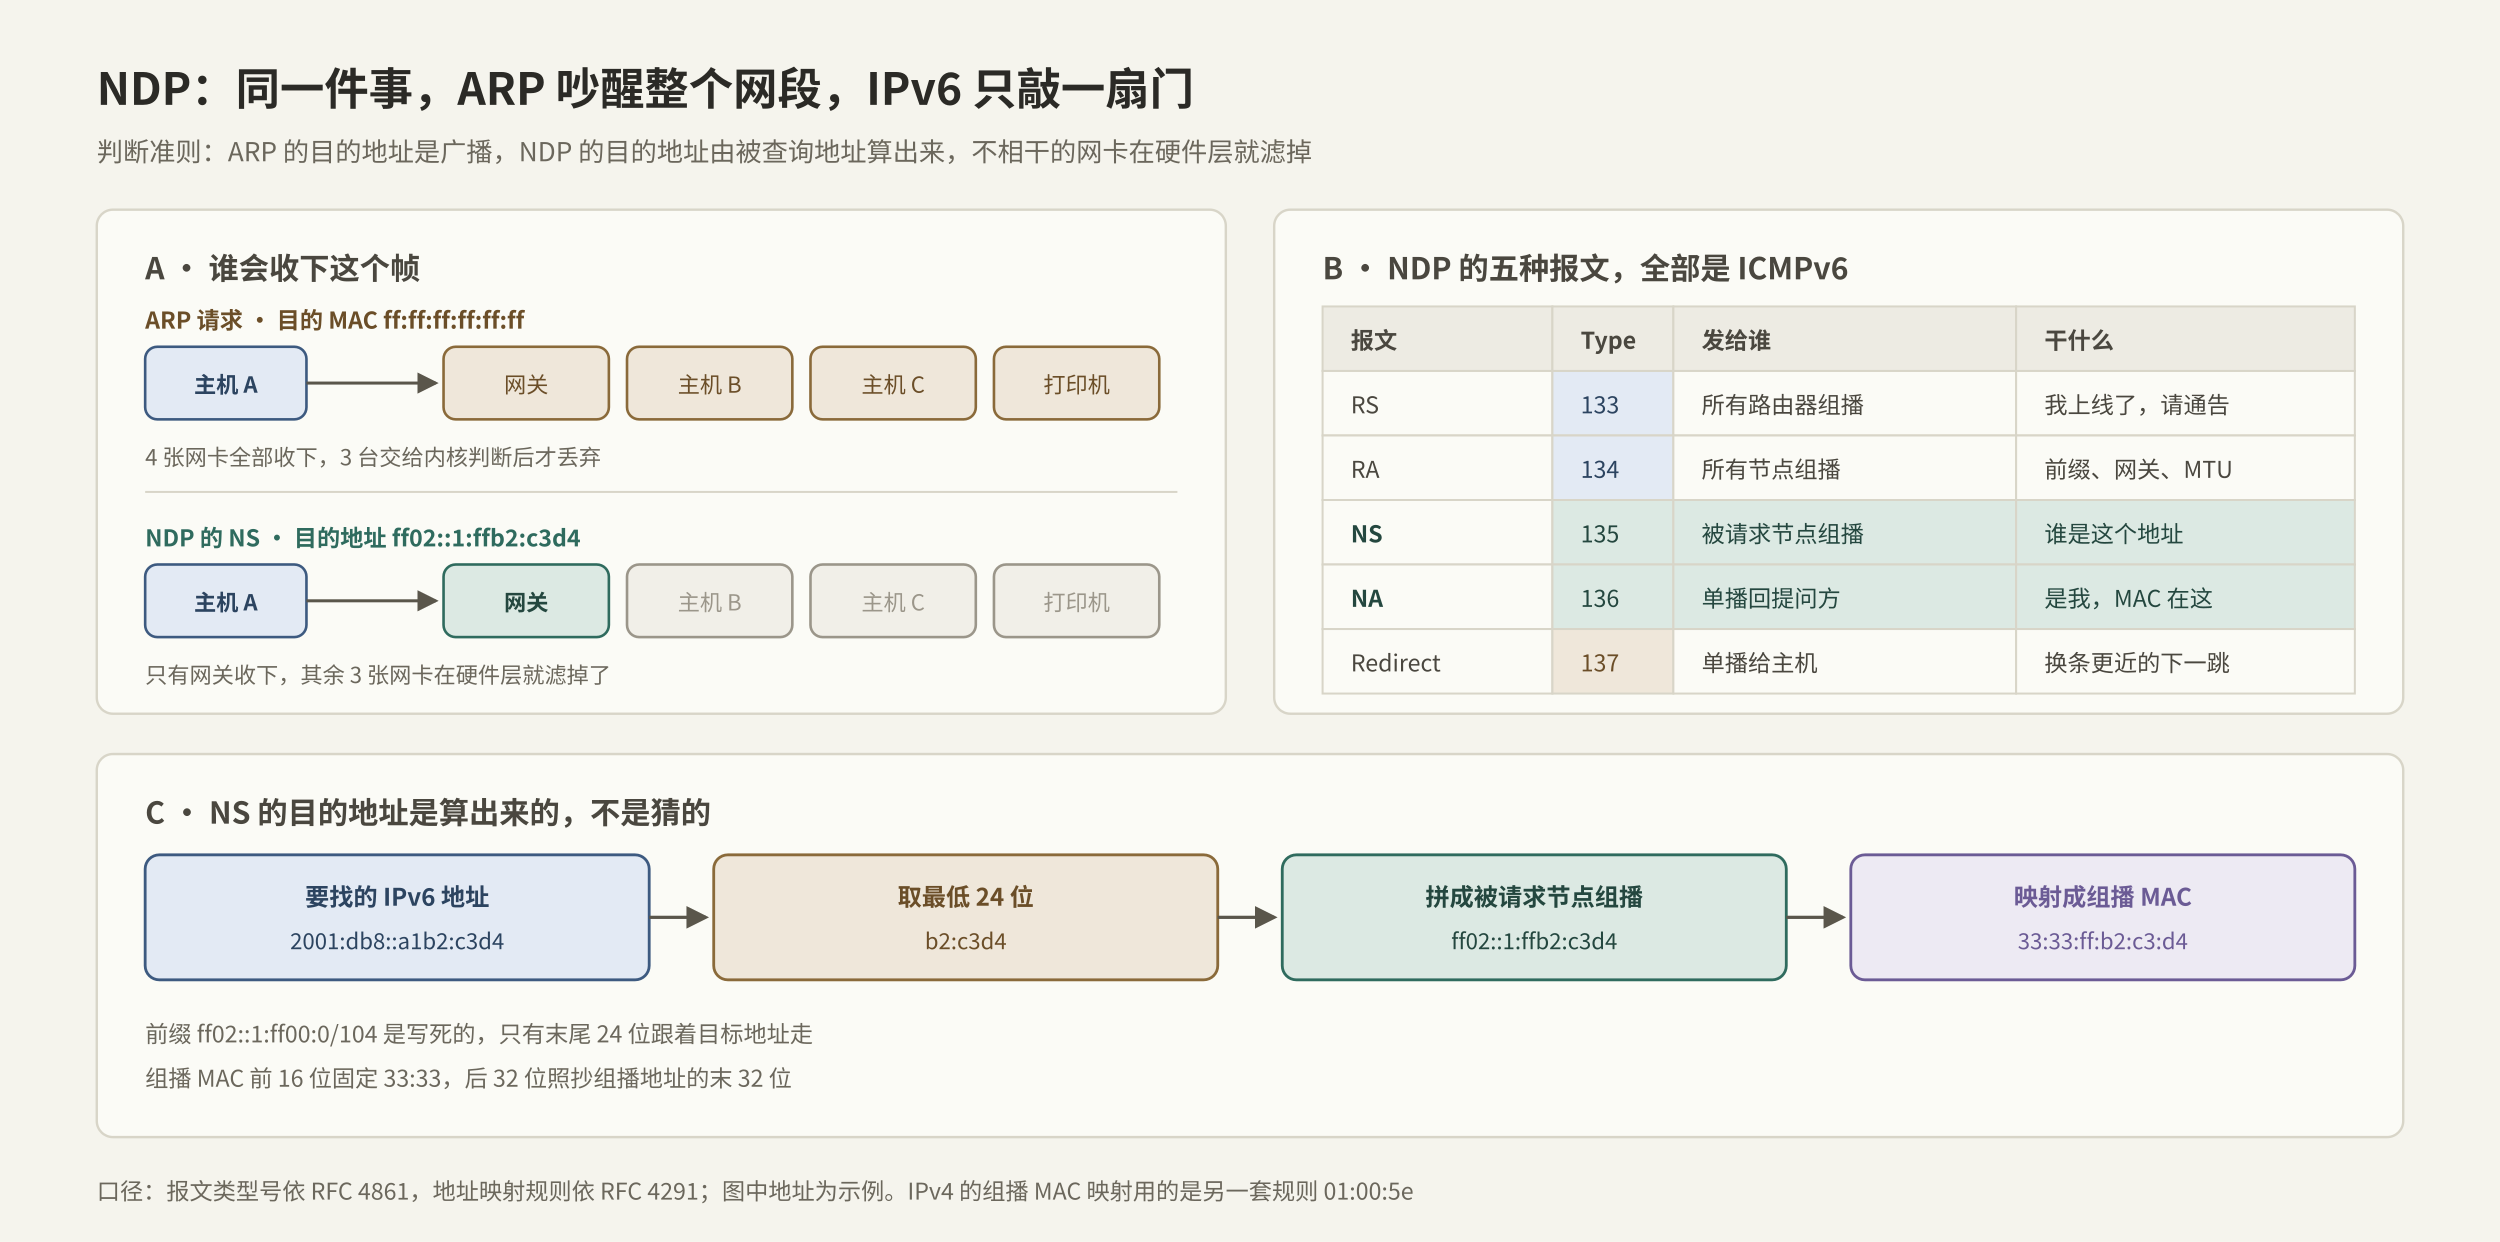
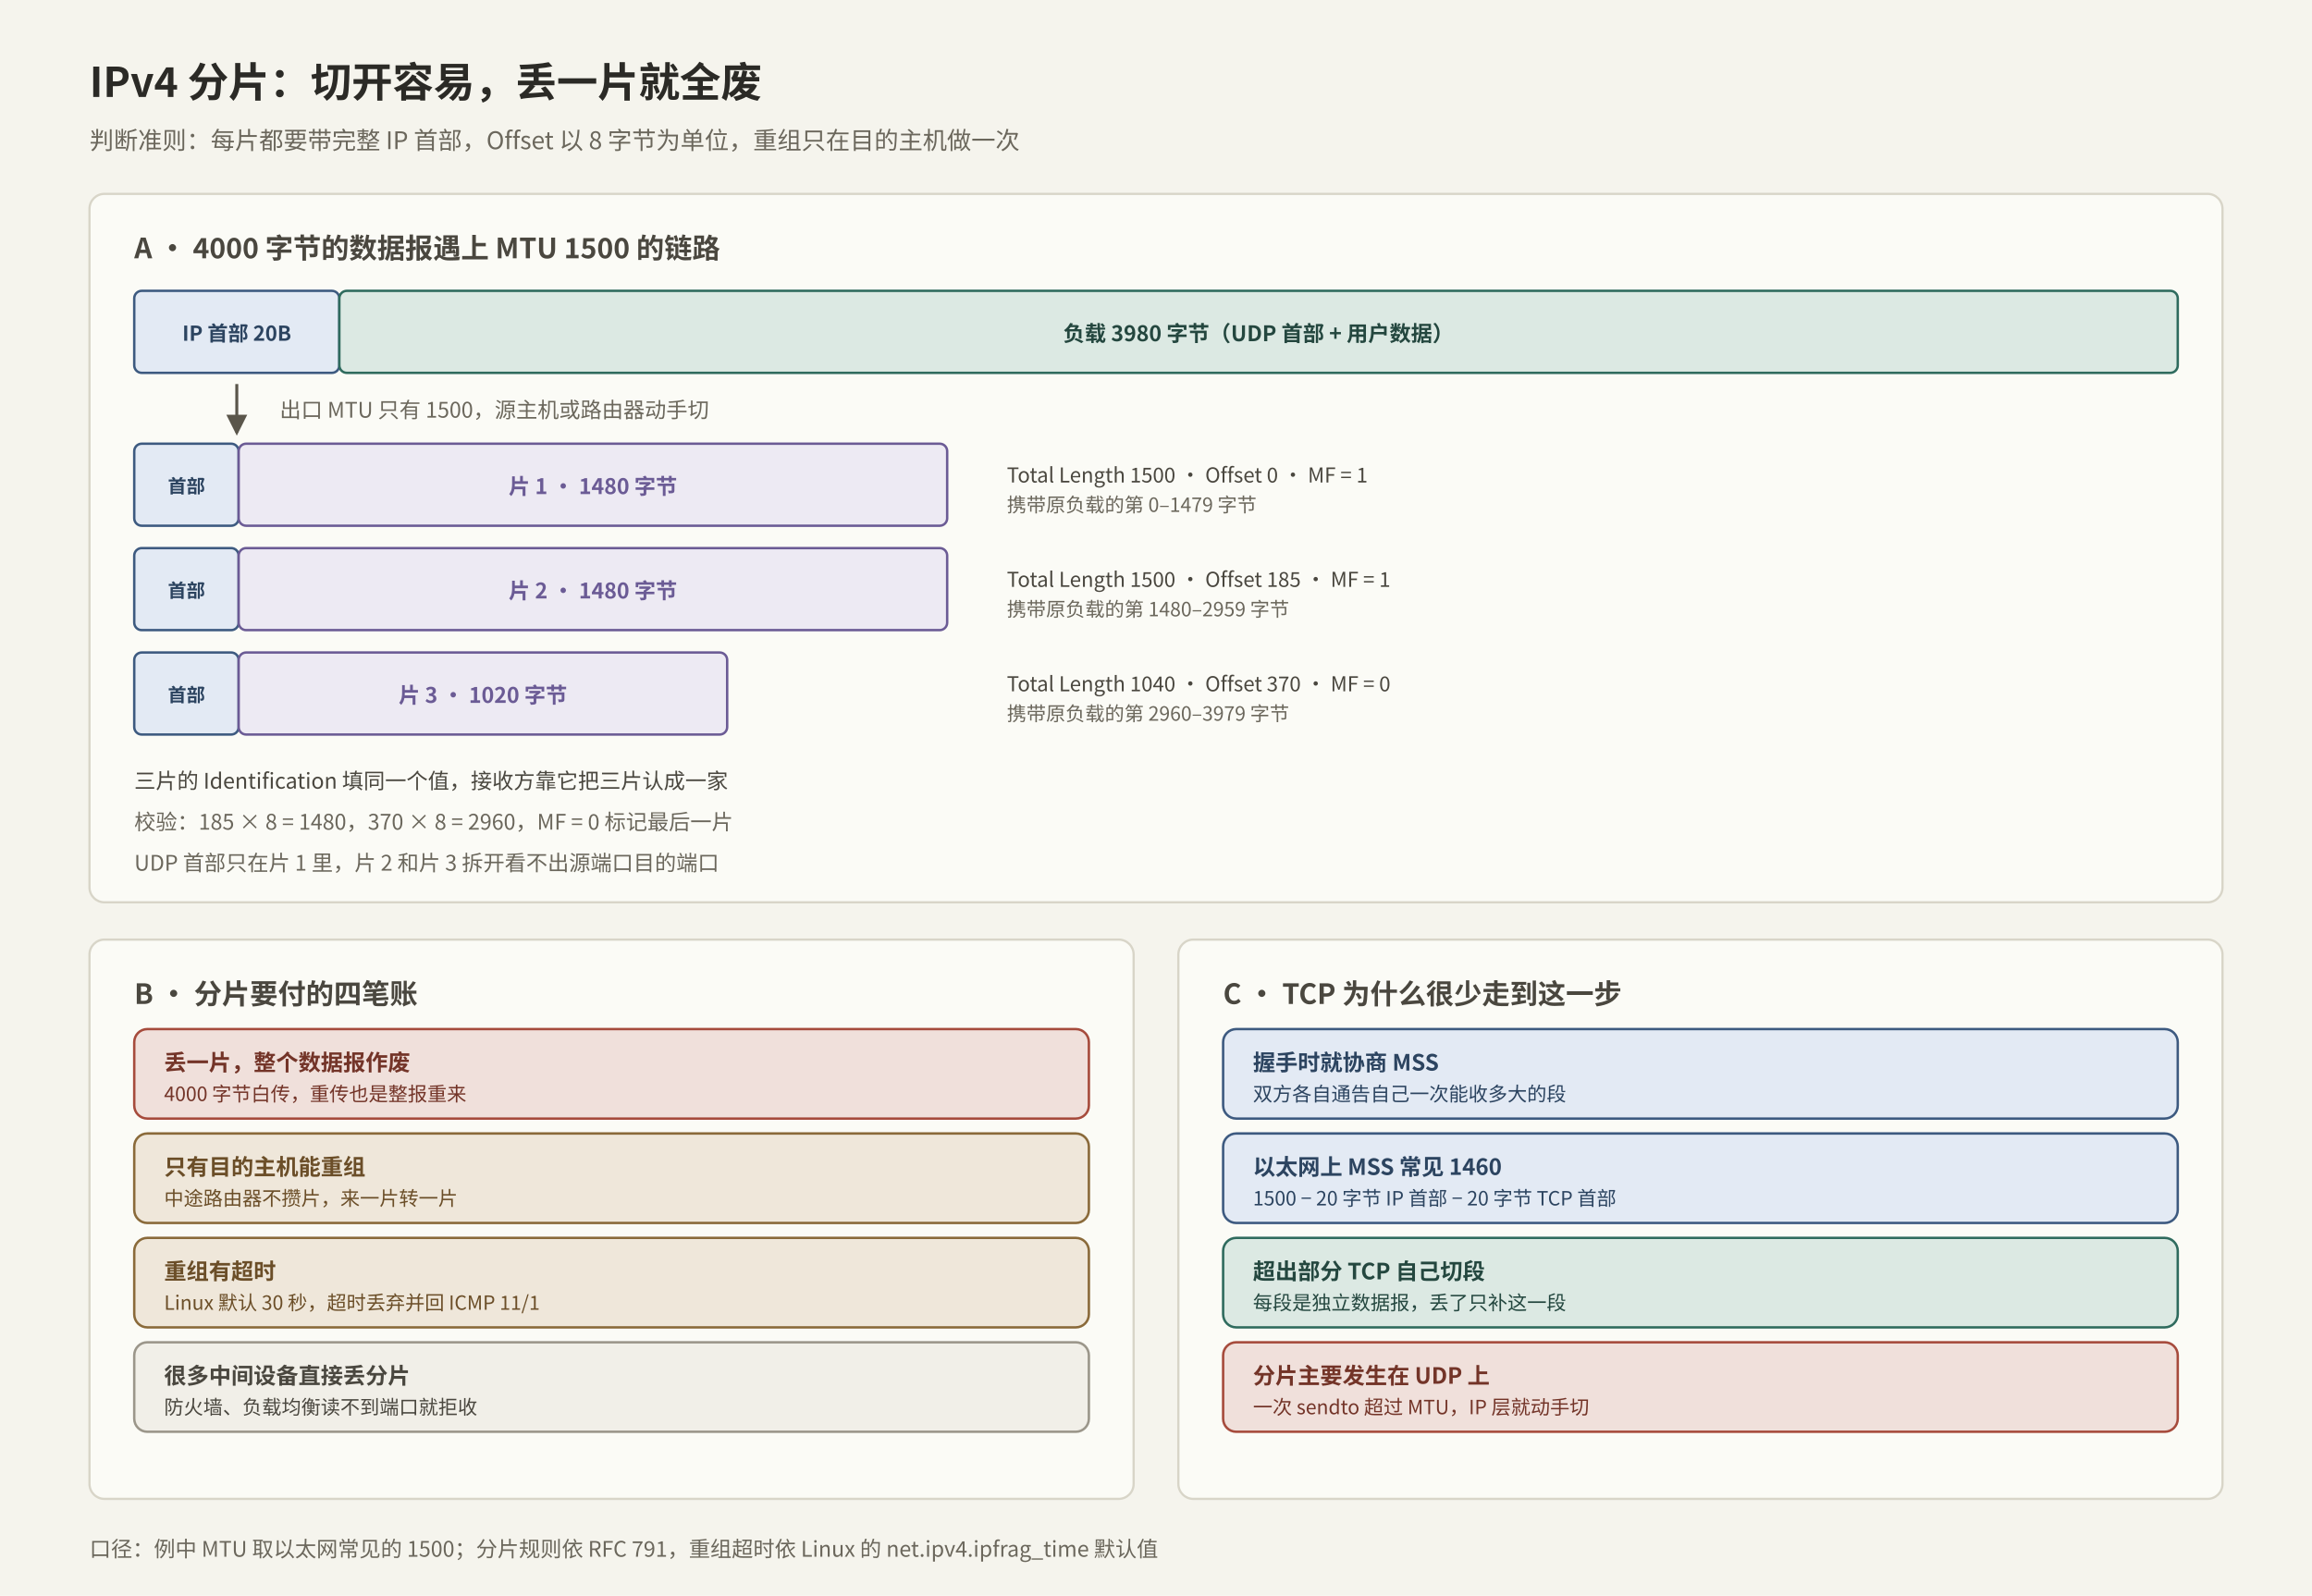
- <svg xmlns="http://www.w3.org/2000/svg" viewBox="0 0 1240 616" font-family="'PingFang SC','Hiragino Sans GB','Microsoft YaHei','Noto Sans CJK SC',sans-serif">
+ <svg xmlns="http://www.w3.org/2000/svg" viewBox="0 0 1240 856" font-family="'PingFang SC','Hiragino Sans GB','Microsoft YaHei','Noto Sans CJK SC',sans-serif">
  <defs>
    <marker id="arr" viewBox="0 0 10 10" refX="8.5" refY="5" markerWidth="7" markerHeight="7" orient="auto-start-reverse">
      <path d="M0,0 L10,5 L0,10 z" fill="#5A564B" />
    </marker>
  </defs>
-   <rect x="0" y="0" width="1240" height="616" fill="rgb(245, 244, 237)" />
-   <text x="48" y="52" font-size="22" font-weight="700" fill="#2B2A26">NDP：同一件事，ARP 吵醒整个网段，IPv6 只敲一扇门</text>
-   <text x="48" y="80" font-size="13" fill="#6B675C">判断准则：ARP 的目的地址是广播，NDP 的目的地址由被查询地址算出来，不相干的网卡在硬件层就滤掉</text>
-   <rect x="48" y="104" width="560" height="250" rx="8" fill="#FBFBF6" stroke="#D8D5C8" stroke-width="1.2" />
-   <text x="72" y="132" font-size="15" font-weight="700" fill="#4A473F" dominant-baseline="central">A · 谁会收下这个帧</text>
-   <text x="72" y="158" font-size="11.5" font-weight="700" fill="#6B4E28" dominant-baseline="central">ARP 请求 · 目的 MAC ff:ff:ff:ff:ff:ff</text>
-   <rect x="72" y="172" width="80" height="36" rx="6" fill="#E3EAF4" stroke="#3D5A80" stroke-width="1.3" />
-   <text x="112" y="190" font-size="11" font-weight="700" fill="#2C4460" text-anchor="middle" dominant-baseline="central">主机 A</text>
-   <line x1="152" y1="190" x2="216" y2="190" stroke="#5A564B" stroke-width="1.5" marker-end="url(#arr)" />
-   <rect x="220" y="172" width="82" height="36" rx="6" fill="#EFE7DA" stroke="#8A6A3A" stroke-width="1.3" />
-   <text x="261" y="190" font-size="11" fill="#6B4E28" text-anchor="middle" dominant-baseline="central">网关</text>
-   <rect x="311" y="172" width="82" height="36" rx="6" fill="#EFE7DA" stroke="#8A6A3A" stroke-width="1.3" />
-   <text x="352" y="190" font-size="11" fill="#6B4E28" text-anchor="middle" dominant-baseline="central">主机 B</text>
-   <rect x="402" y="172" width="82" height="36" rx="6" fill="#EFE7DA" stroke="#8A6A3A" stroke-width="1.3" />
-   <text x="443" y="190" font-size="11" fill="#6B4E28" text-anchor="middle" dominant-baseline="central">主机 C</text>
-   <rect x="493" y="172" width="82" height="36" rx="6" fill="#EFE7DA" stroke="#8A6A3A" stroke-width="1.3" />
-   <text x="534" y="190" font-size="11" fill="#6B4E28" text-anchor="middle" dominant-baseline="central">打印机</text>
-   <text x="72" y="226" font-size="11" fill="#6B675C" dominant-baseline="central">4 张网卡全部收下，3 台交给内核判断后才丢弃</text>
-   <line x1="72" y1="244" x2="584" y2="244" stroke="#D8D5C8" stroke-width="1" />
-   <text x="72" y="266" font-size="11.5" font-weight="700" fill="#2F6B5E" dominant-baseline="central">NDP 的 NS · 目的地址 ff02::1:ffb2:c3d4</text>
-   <rect x="72" y="280" width="80" height="36" rx="6" fill="#E3EAF4" stroke="#3D5A80" stroke-width="1.3" />
-   <text x="112" y="298" font-size="11" font-weight="700" fill="#2C4460" text-anchor="middle" dominant-baseline="central">主机 A</text>
-   <line x1="152" y1="298" x2="216" y2="298" stroke="#5A564B" stroke-width="1.5" marker-end="url(#arr)" />
-   <rect x="220" y="280" width="82" height="36" rx="6" fill="#DCE9E3" stroke="#2F6B5E" stroke-width="1.3" />
-   <text x="261" y="298" font-size="11" font-weight="700" fill="#24473F" text-anchor="middle" dominant-baseline="central">网关</text>
-   <rect x="311" y="280" width="82" height="36" rx="6" fill="#F1EFE8" stroke="#9B968A" stroke-width="1.3" />
-   <text x="352" y="298" font-size="11" fill="#9B968A" text-anchor="middle" dominant-baseline="central">主机 B</text>
-   <rect x="402" y="280" width="82" height="36" rx="6" fill="#F1EFE8" stroke="#9B968A" stroke-width="1.3" />
-   <text x="443" y="298" font-size="11" fill="#9B968A" text-anchor="middle" dominant-baseline="central">主机 C</text>
-   <rect x="493" y="280" width="82" height="36" rx="6" fill="#F1EFE8" stroke="#9B968A" stroke-width="1.3" />
-   <text x="534" y="298" font-size="11" fill="#9B968A" text-anchor="middle" dominant-baseline="central">打印机</text>
-   <text x="72" y="334" font-size="11" fill="#6B675C" dominant-baseline="central">只有网关收下，其余 3 张网卡在硬件层就滤掉了</text>
-   <rect x="632" y="104" width="560" height="250" rx="8" fill="#FBFBF6" stroke="#D8D5C8" stroke-width="1.2" />
-   <text x="656" y="132" font-size="15" font-weight="700" fill="#4A473F" dominant-baseline="central">B · NDP 的五种报文，全部是 ICMPv6</text>
-   <rect x="656" y="152" width="114" height="32" fill="#EDEBE3" stroke="#D8D5C8" stroke-width="1" />
-   <rect x="770" y="152" width="60" height="32" fill="#EDEBE3" stroke="#D8D5C8" stroke-width="1" />
-   <rect x="830" y="152" width="170" height="32" fill="#EDEBE3" stroke="#D8D5C8" stroke-width="1" />
-   <rect x="1000" y="152" width="168" height="32" fill="#EDEBE3" stroke="#D8D5C8" stroke-width="1" />
-   <text x="670" y="168" font-size="11.5" font-weight="700" fill="#4A473F" dominant-baseline="central">报文</text>
-   <text x="784" y="168" font-size="11.5" font-weight="700" fill="#4A473F" dominant-baseline="central">Type</text>
-   <text x="844" y="168" font-size="11.5" font-weight="700" fill="#4A473F" dominant-baseline="central">发给谁</text>
-   <text x="1014" y="168" font-size="11.5" font-weight="700" fill="#4A473F" dominant-baseline="central">干什么</text>
-   <rect x="656" y="184" width="114" height="32" fill="#FBFBF6" stroke="#D8D5C8" stroke-width="1" />
-   <rect x="770" y="184" width="60" height="32" fill="#E3EAF4" stroke="#D8D5C8" stroke-width="1" />
-   <rect x="830" y="184" width="170" height="32" fill="#FBFBF6" stroke="#D8D5C8" stroke-width="1" />
-   <rect x="1000" y="184" width="168" height="32" fill="#FBFBF6" stroke="#D8D5C8" stroke-width="1" />
-   <text x="670" y="200" font-size="11.5" fill="#4A473F" dominant-baseline="central">RS</text>
-   <text x="784" y="200" font-size="11.5" fill="#2C4460" dominant-baseline="central">133</text>
-   <text x="844" y="200" font-size="11.5" fill="#4A473F" dominant-baseline="central">所有路由器组播</text>
-   <text x="1014" y="200" font-size="11.5" fill="#4A473F" dominant-baseline="central">我上线了，请通告</text>
-   <rect x="656" y="216" width="114" height="32" fill="#FBFBF6" stroke="#D8D5C8" stroke-width="1" />
-   <rect x="770" y="216" width="60" height="32" fill="#E3EAF4" stroke="#D8D5C8" stroke-width="1" />
-   <rect x="830" y="216" width="170" height="32" fill="#FBFBF6" stroke="#D8D5C8" stroke-width="1" />
-   <rect x="1000" y="216" width="168" height="32" fill="#FBFBF6" stroke="#D8D5C8" stroke-width="1" />
-   <text x="670" y="232" font-size="11.5" fill="#4A473F" dominant-baseline="central">RA</text>
-   <text x="784" y="232" font-size="11.5" fill="#2C4460" dominant-baseline="central">134</text>
-   <text x="844" y="232" font-size="11.5" fill="#4A473F" dominant-baseline="central">所有节点组播</text>
-   <text x="1014" y="232" font-size="11.5" fill="#4A473F" dominant-baseline="central">前缀、网关、MTU</text>
-   <rect x="656" y="248" width="114" height="32" fill="#FBFBF6" stroke="#D8D5C8" stroke-width="1" />
-   <rect x="770" y="248" width="60" height="32" fill="#DCE9E3" stroke="#D8D5C8" stroke-width="1" />
-   <rect x="830" y="248" width="170" height="32" fill="#DCE9E3" stroke="#D8D5C8" stroke-width="1" />
-   <rect x="1000" y="248" width="168" height="32" fill="#DCE9E3" stroke="#D8D5C8" stroke-width="1" />
-   <text x="670" y="264" font-size="11.5" font-weight="700" fill="#24473F" dominant-baseline="central">NS</text>
-   <text x="784" y="264" font-size="11.5" fill="#24473F" dominant-baseline="central">135</text>
-   <text x="844" y="264" font-size="11.5" fill="#24473F" dominant-baseline="central">被请求节点组播</text>
-   <text x="1014" y="264" font-size="11.5" fill="#24473F" dominant-baseline="central">谁是这个地址</text>
-   <rect x="656" y="280" width="114" height="32" fill="#FBFBF6" stroke="#D8D5C8" stroke-width="1" />
-   <rect x="770" y="280" width="60" height="32" fill="#DCE9E3" stroke="#D8D5C8" stroke-width="1" />
-   <rect x="830" y="280" width="170" height="32" fill="#DCE9E3" stroke="#D8D5C8" stroke-width="1" />
-   <rect x="1000" y="280" width="168" height="32" fill="#DCE9E3" stroke="#D8D5C8" stroke-width="1" />
-   <text x="670" y="296" font-size="11.5" font-weight="700" fill="#24473F" dominant-baseline="central">NA</text>
-   <text x="784" y="296" font-size="11.5" fill="#24473F" dominant-baseline="central">136</text>
-   <text x="844" y="296" font-size="11.5" fill="#24473F" dominant-baseline="central">单播回提问方</text>
-   <text x="1014" y="296" font-size="11.5" fill="#24473F" dominant-baseline="central">是我，MAC 在这</text>
-   <rect x="656" y="312" width="114" height="32" fill="#FBFBF6" stroke="#D8D5C8" stroke-width="1" />
-   <rect x="770" y="312" width="60" height="32" fill="#EFE7DA" stroke="#D8D5C8" stroke-width="1" />
-   <rect x="830" y="312" width="170" height="32" fill="#FBFBF6" stroke="#D8D5C8" stroke-width="1" />
-   <rect x="1000" y="312" width="168" height="32" fill="#FBFBF6" stroke="#D8D5C8" stroke-width="1" />
-   <text x="670" y="328" font-size="11.5" fill="#4A473F" dominant-baseline="central">Redirect</text>
-   <text x="784" y="328" font-size="11.5" fill="#6B4E28" dominant-baseline="central">137</text>
-   <text x="844" y="328" font-size="11.5" fill="#4A473F" dominant-baseline="central">单播给主机</text>
-   <text x="1014" y="328" font-size="11.5" fill="#4A473F" dominant-baseline="central">换条更近的下一跳</text>
-   <rect x="48" y="374" width="1144" height="190" rx="8" fill="#FBFBF6" stroke="#D8D5C8" stroke-width="1.2" />
-   <text x="72" y="402" font-size="15" font-weight="700" fill="#4A473F" dominant-baseline="central">C · NS 的目的地址是算出来的，不是猜的</text>
-   <rect x="72" y="424" width="250" height="62" rx="7" fill="#E3EAF4" stroke="#3D5A80" stroke-width="1.4" />
-   <text x="197" y="444" font-size="12" font-weight="700" fill="#2C4460" text-anchor="middle" dominant-baseline="central">要找的 IPv6 地址</text>
-   <text x="197" y="466" font-size="11" fill="#2C4460" text-anchor="middle" dominant-baseline="central">2001:db8::a1b2:c3d4</text>
-   <line x1="322" y1="455" x2="350" y2="455" stroke="#5A564B" stroke-width="1.6" marker-end="url(#arr)" />
-   <rect x="354" y="424" width="250" height="62" rx="7" fill="#EFE7DA" stroke="#8A6A3A" stroke-width="1.4" />
-   <text x="479" y="444" font-size="12" font-weight="700" fill="#6B4E28" text-anchor="middle" dominant-baseline="central">取最低 24 位</text>
-   <text x="479" y="466" font-size="11" fill="#6B4E28" text-anchor="middle" dominant-baseline="central">b2:c3d4</text>
-   <line x1="604" y1="455" x2="632" y2="455" stroke="#5A564B" stroke-width="1.6" marker-end="url(#arr)" />
-   <rect x="636" y="424" width="250" height="62" rx="7" fill="#DCE9E3" stroke="#2F6B5E" stroke-width="1.4" />
-   <text x="761" y="444" font-size="12" font-weight="700" fill="#24473F" text-anchor="middle" dominant-baseline="central">拼成被请求节点组播</text>
-   <text x="761" y="466" font-size="11" fill="#24473F" text-anchor="middle" dominant-baseline="central">ff02::1:ffb2:c3d4</text>
-   <line x1="886" y1="455" x2="914" y2="455" stroke="#5A564B" stroke-width="1.6" marker-end="url(#arr)" />
-   <rect x="918" y="424" width="250" height="62" rx="7" fill="#EDEAF3" stroke="#6B5B95" stroke-width="1.4" />
-   <text x="1043" y="444" font-size="12" font-weight="700" fill="#6B5B95" text-anchor="middle" dominant-baseline="central">映射成组播 MAC</text>
-   <text x="1043" y="466" font-size="11" fill="#6B5B95" text-anchor="middle" dominant-baseline="central">33:33:ff:b2:c3:d4</text>
-   <text x="72" y="512" font-size="11.5" fill="#6B675C" dominant-baseline="central">前缀 ff02::1:ff00:0/104 是写死的，只有末尾 24 位跟着目标地址走</text>
-   <text x="72" y="534" font-size="11.5" fill="#6B675C" dominant-baseline="central">组播 MAC 前 16 位固定 33:33，后 32 位照抄组播地址的末 32 位</text>
-   <text x="48" y="590" font-size="11.5" fill="#6B675C" dominant-baseline="central">口径：报文类型号依 RFC 4861，地址映射规则依 RFC 4291；图中地址为示例。IPv4 的组播 MAC 映射用的是另一套规则 01:00:5e</text>
+   <rect x="0" y="0" width="1240" height="856" fill="rgb(245, 244, 237)" />
+   <text x="48" y="52" font-size="22" font-weight="700" fill="#2B2A26">IPv4 分片：切开容易，丢一片就全废</text>
+   <text x="48" y="80" font-size="13" fill="#6B675C">判断准则：每片都要带完整 IP 首部，Offset 以 8 字节为单位，重组只在目的主机做一次</text>
+   <rect x="48" y="104" width="1144" height="380" rx="8" fill="#FBFBF6" stroke="#D8D5C8" stroke-width="1.2" />
+   <text x="72" y="132" font-size="15" font-weight="700" fill="#4A473F" dominant-baseline="central">A · 4000 字节的数据报遇上 MTU 1500 的链路</text>
+   <rect x="72" y="156" width="110" height="44" rx="4" fill="#E3EAF4" stroke="#3D5A80" stroke-width="1.3" />
+   <text x="127" y="178" font-size="11" font-weight="700" fill="#2C4460" text-anchor="middle" dominant-baseline="central">IP 首部 20B</text>
+   <rect x="182" y="156" width="986" height="44" rx="4" fill="#DCE9E3" stroke="#2F6B5E" stroke-width="1.3" />
+   <text x="675" y="178" font-size="11.5" font-weight="700" fill="#24473F" text-anchor="middle" dominant-baseline="central">负载 3980 字节（UDP 首部 + 用户数据）</text>
+   <line x1="127" y1="206" x2="127" y2="232" stroke="#5A564B" stroke-width="1.6" marker-end="url(#arr)" />
+   <text x="150" y="219" font-size="11.5" fill="#6B675C" dominant-baseline="central">出口 MTU 只有 1500，源主机或路由器动手切</text>
+   <rect x="72" y="238" width="56" height="44" rx="4" fill="#E3EAF4" stroke="#3D5A80" stroke-width="1.3" />
+   <text x="100" y="260" font-size="10" font-weight="700" fill="#2C4460" text-anchor="middle" dominant-baseline="central">首部</text>
+   <rect x="128" y="238" width="380" height="44" rx="4" fill="#EDEAF3" stroke="#6B5B95" stroke-width="1.3" />
+   <text x="318" y="260" font-size="11.5" font-weight="700" fill="#6B5B95" text-anchor="middle" dominant-baseline="central">片 1 · 1480 字节</text>
+   <text x="540" y="254" font-size="11" fill="#4A473F" dominant-baseline="central">Total Length 1500 · Offset 0 · MF = 1</text>
+   <text x="540" y="270" font-size="10.5" fill="#6B675C" dominant-baseline="central">携带原负载的第 0–1479 字节</text>
+   <rect x="72" y="294" width="56" height="44" rx="4" fill="#E3EAF4" stroke="#3D5A80" stroke-width="1.3" />
+   <text x="100" y="316" font-size="10" font-weight="700" fill="#2C4460" text-anchor="middle" dominant-baseline="central">首部</text>
+   <rect x="128" y="294" width="380" height="44" rx="4" fill="#EDEAF3" stroke="#6B5B95" stroke-width="1.3" />
+   <text x="318" y="316" font-size="11.5" font-weight="700" fill="#6B5B95" text-anchor="middle" dominant-baseline="central">片 2 · 1480 字节</text>
+   <text x="540" y="310" font-size="11" fill="#4A473F" dominant-baseline="central">Total Length 1500 · Offset 185 · MF = 1</text>
+   <text x="540" y="326" font-size="10.5" fill="#6B675C" dominant-baseline="central">携带原负载的第 1480–2959 字节</text>
+   <rect x="72" y="350" width="56" height="44" rx="4" fill="#E3EAF4" stroke="#3D5A80" stroke-width="1.3" />
+   <text x="100" y="372" font-size="10" font-weight="700" fill="#2C4460" text-anchor="middle" dominant-baseline="central">首部</text>
+   <rect x="128" y="350" width="262" height="44" rx="4" fill="#EDEAF3" stroke="#6B5B95" stroke-width="1.3" />
+   <text x="259" y="372" font-size="11.5" font-weight="700" fill="#6B5B95" text-anchor="middle" dominant-baseline="central">片 3 · 1020 字节</text>
+   <text x="540" y="366" font-size="11" fill="#4A473F" dominant-baseline="central">Total Length 1040 · Offset 370 · MF = 0</text>
+   <text x="540" y="382" font-size="10.5" fill="#6B675C" dominant-baseline="central">携带原负载的第 2960–3979 字节</text>
+   <text x="72" y="418" font-size="11.5" fill="#4A473F" dominant-baseline="central">三片的 Identification 填同一个值，接收方靠它把三片认成一家</text>
+   <text x="72" y="440" font-size="11.5" fill="#6B675C" dominant-baseline="central">校验：185 × 8 = 1480，370 × 8 = 2960，MF = 0 标记最后一片</text>
+   <text x="72" y="462" font-size="11.5" fill="#6B675C" dominant-baseline="central">UDP 首部只在片 1 里，片 2 和片 3 拆开看不出源端口目的端口</text>
+   <rect x="48" y="504" width="560" height="300" rx="8" fill="#FBFBF6" stroke="#D8D5C8" stroke-width="1.2" />
+   <text x="72" y="532" font-size="15" font-weight="700" fill="#4A473F" dominant-baseline="central">B · 分片要付的四笔账</text>
+   <rect x="72" y="552" width="512" height="48" rx="7" fill="#F0E0DB" stroke="#A64B3C" stroke-width="1.3" />
+   <text x="88" y="569" font-size="12" font-weight="700" fill="#733428" dominant-baseline="central">丢一片，整个数据报作废</text>
+   <text x="88" y="586" font-size="10.5" fill="#733428" dominant-baseline="central">4000 字节白传，重传也是整报重来</text>
+   <rect x="72" y="608" width="512" height="48" rx="7" fill="#EFE7DA" stroke="#8A6A3A" stroke-width="1.3" />
+   <text x="88" y="625" font-size="12" font-weight="700" fill="#6B4E28" dominant-baseline="central">只有目的主机能重组</text>
+   <text x="88" y="642" font-size="10.5" fill="#6B4E28" dominant-baseline="central">中途路由器不攒片，来一片转一片</text>
+   <rect x="72" y="664" width="512" height="48" rx="7" fill="#EFE7DA" stroke="#8A6A3A" stroke-width="1.3" />
+   <text x="88" y="681" font-size="12" font-weight="700" fill="#6B4E28" dominant-baseline="central">重组有超时</text>
+   <text x="88" y="698" font-size="10.5" fill="#6B4E28" dominant-baseline="central">Linux 默认 30 秒，超时丢弃并回 ICMP 11/1</text>
+   <rect x="72" y="720" width="512" height="48" rx="7" fill="#F1EFE8" stroke="#9B968A" stroke-width="1.3" />
+   <text x="88" y="737" font-size="12" font-weight="700" fill="#4A473F" dominant-baseline="central">很多中间设备直接丢分片</text>
+   <text x="88" y="754" font-size="10.5" fill="#4A473F" dominant-baseline="central">防火墙、负载均衡读不到端口就拒收</text>
+   <rect x="632" y="504" width="560" height="300" rx="8" fill="#FBFBF6" stroke="#D8D5C8" stroke-width="1.2" />
+   <text x="656" y="532" font-size="15" font-weight="700" fill="#4A473F" dominant-baseline="central">C · TCP 为什么很少走到这一步</text>
+   <rect x="656" y="552" width="512" height="48" rx="7" fill="#E3EAF4" stroke="#3D5A80" stroke-width="1.3" />
+   <text x="672" y="569" font-size="12" font-weight="700" fill="#2C4460" dominant-baseline="central">握手时就协商 MSS</text>
+   <text x="672" y="586" font-size="10.5" fill="#2C4460" dominant-baseline="central">双方各自通告自己一次能收多大的段</text>
+   <rect x="656" y="608" width="512" height="48" rx="7" fill="#E3EAF4" stroke="#3D5A80" stroke-width="1.3" />
+   <text x="672" y="625" font-size="12" font-weight="700" fill="#2C4460" dominant-baseline="central">以太网上 MSS 常见 1460</text>
+   <text x="672" y="642" font-size="10.5" fill="#2C4460" dominant-baseline="central">1500 − 20 字节 IP 首部 − 20 字节 TCP 首部</text>
+   <rect x="656" y="664" width="512" height="48" rx="7" fill="#DCE9E3" stroke="#2F6B5E" stroke-width="1.3" />
+   <text x="672" y="681" font-size="12" font-weight="700" fill="#24473F" dominant-baseline="central">超出部分 TCP 自己切段</text>
+   <text x="672" y="698" font-size="10.5" fill="#24473F" dominant-baseline="central">每段是独立数据报，丢了只补这一段</text>
+   <rect x="656" y="720" width="512" height="48" rx="7" fill="#F0E0DB" stroke="#A64B3C" stroke-width="1.3" />
+   <text x="672" y="737" font-size="12" font-weight="700" fill="#733428" dominant-baseline="central">分片主要发生在 UDP 上</text>
+   <text x="672" y="754" font-size="10.5" fill="#733428" dominant-baseline="central">一次 sendto 超过 MTU，IP 层就动手切</text>
+   <text x="48" y="830" font-size="11.5" fill="#6B675C" dominant-baseline="central">口径：例中 MTU 取以太网常见的 1500；分片规则依 RFC 791，重组超时依 Linux 的 net.ipv4.ipfrag_time 默认值</text>
</svg>
